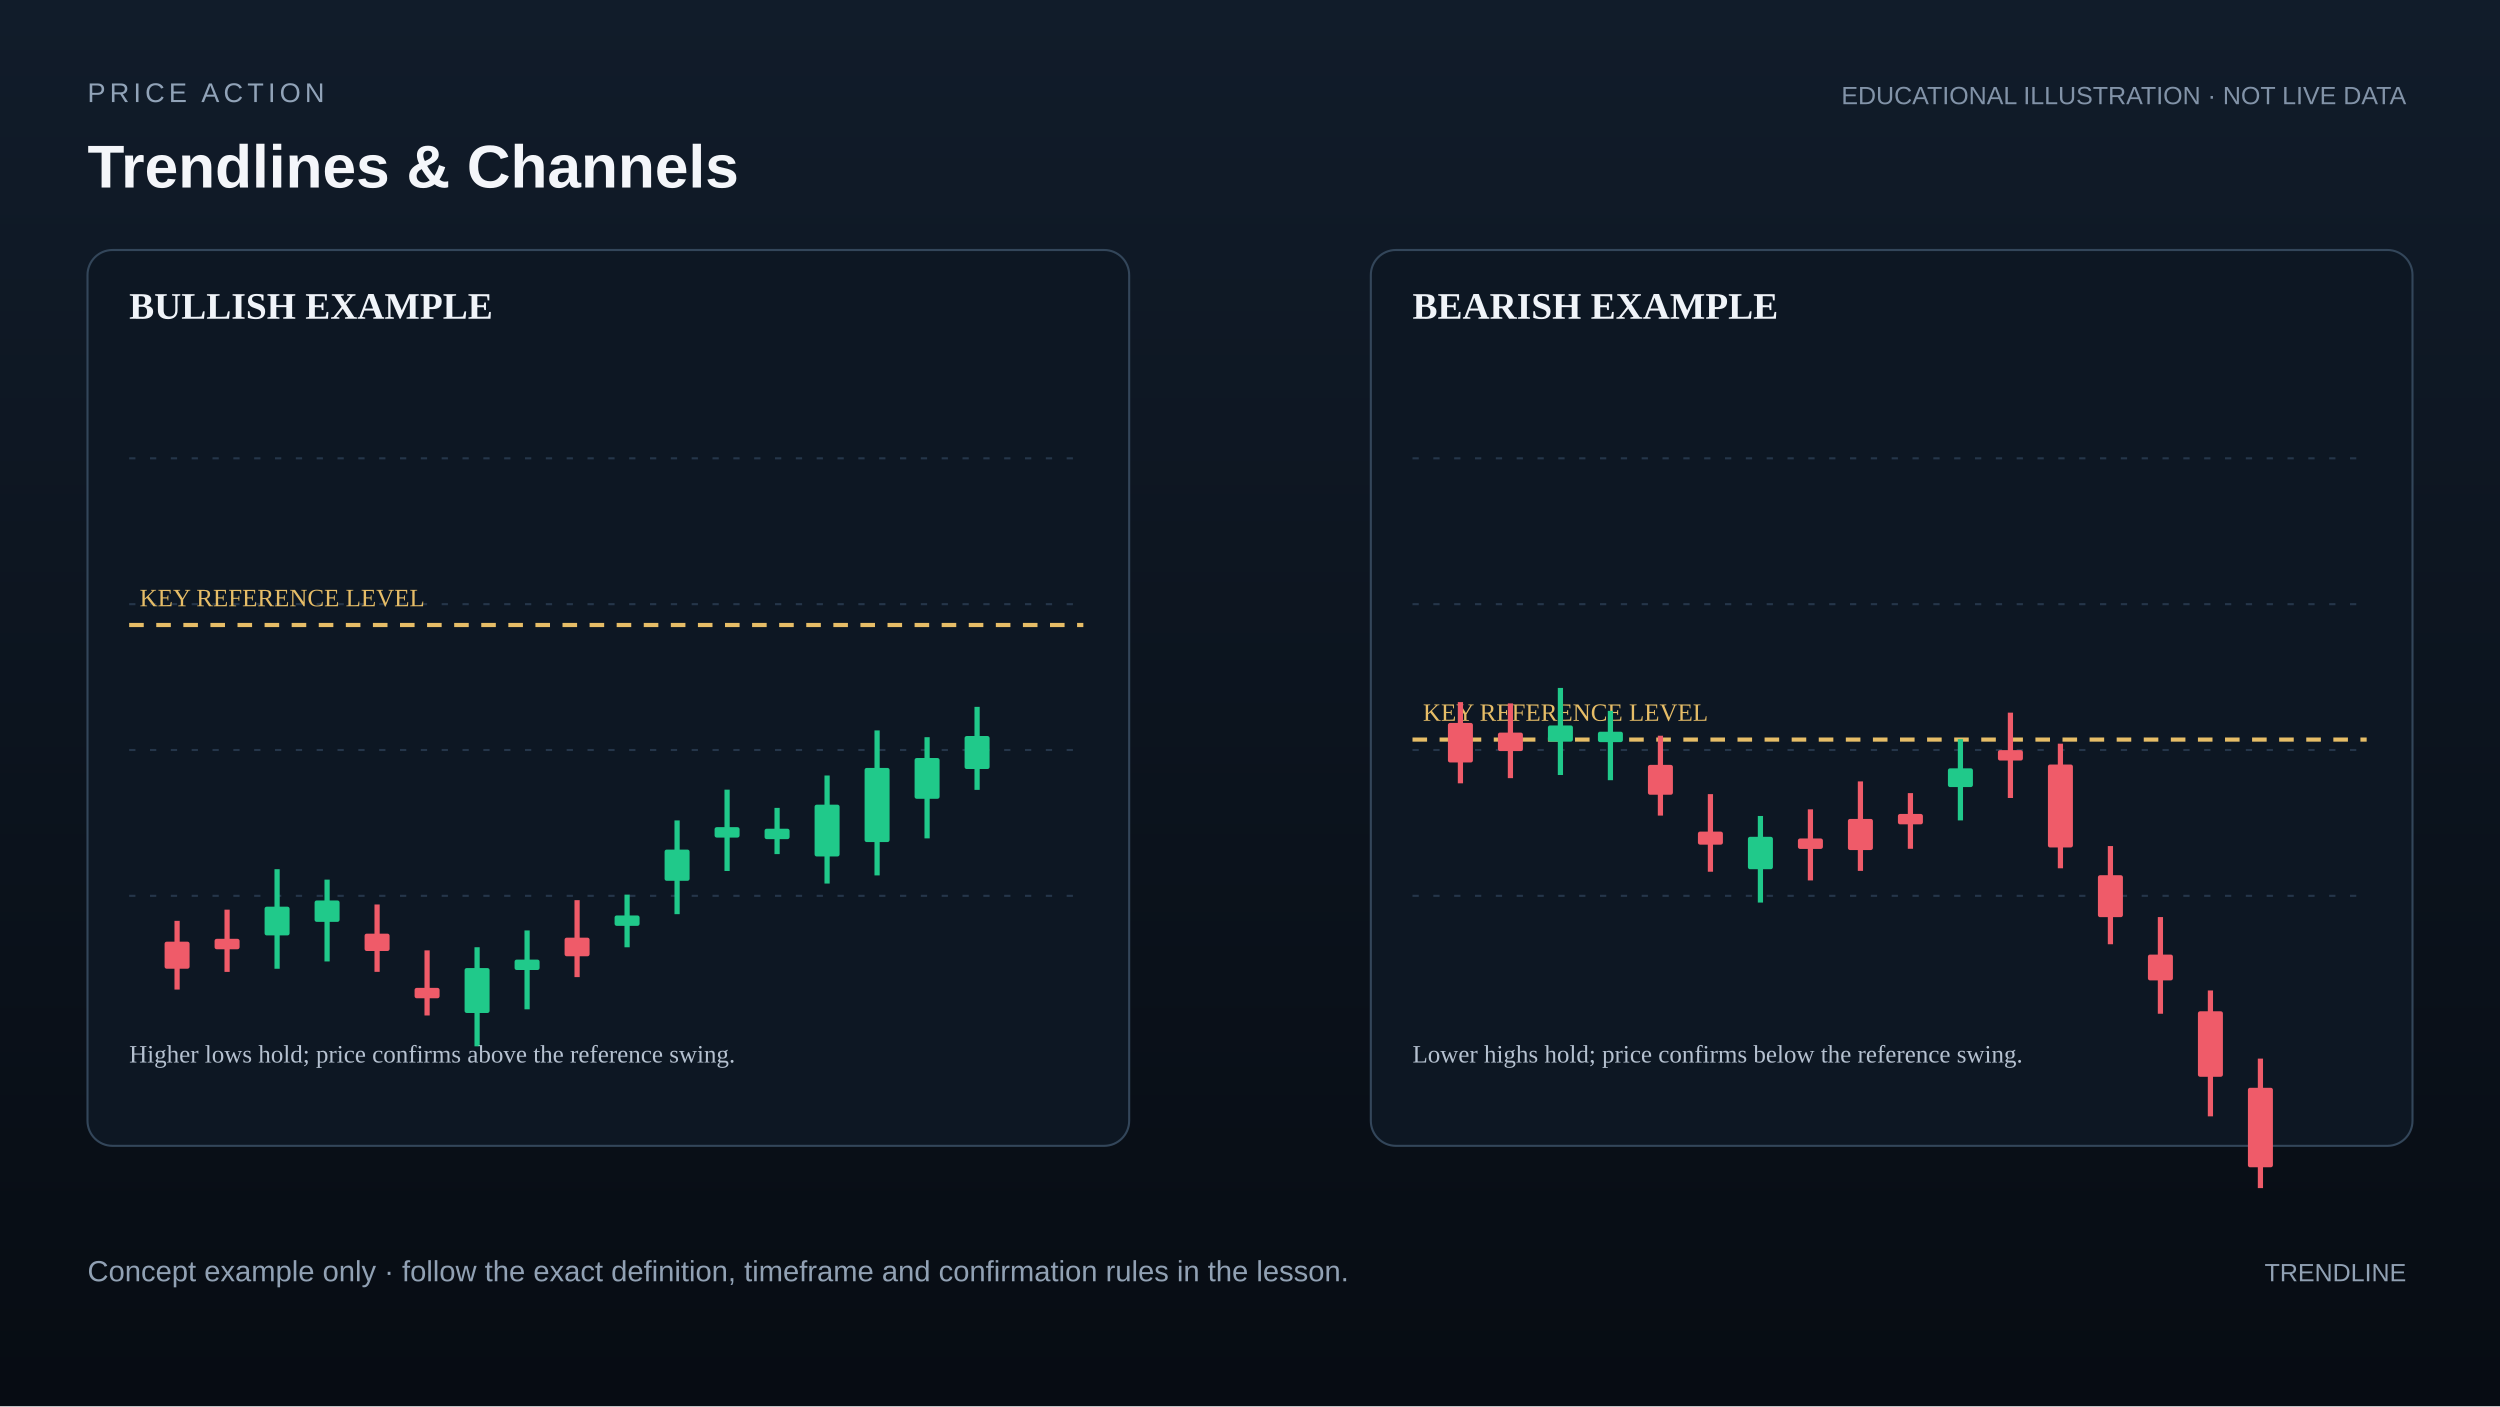
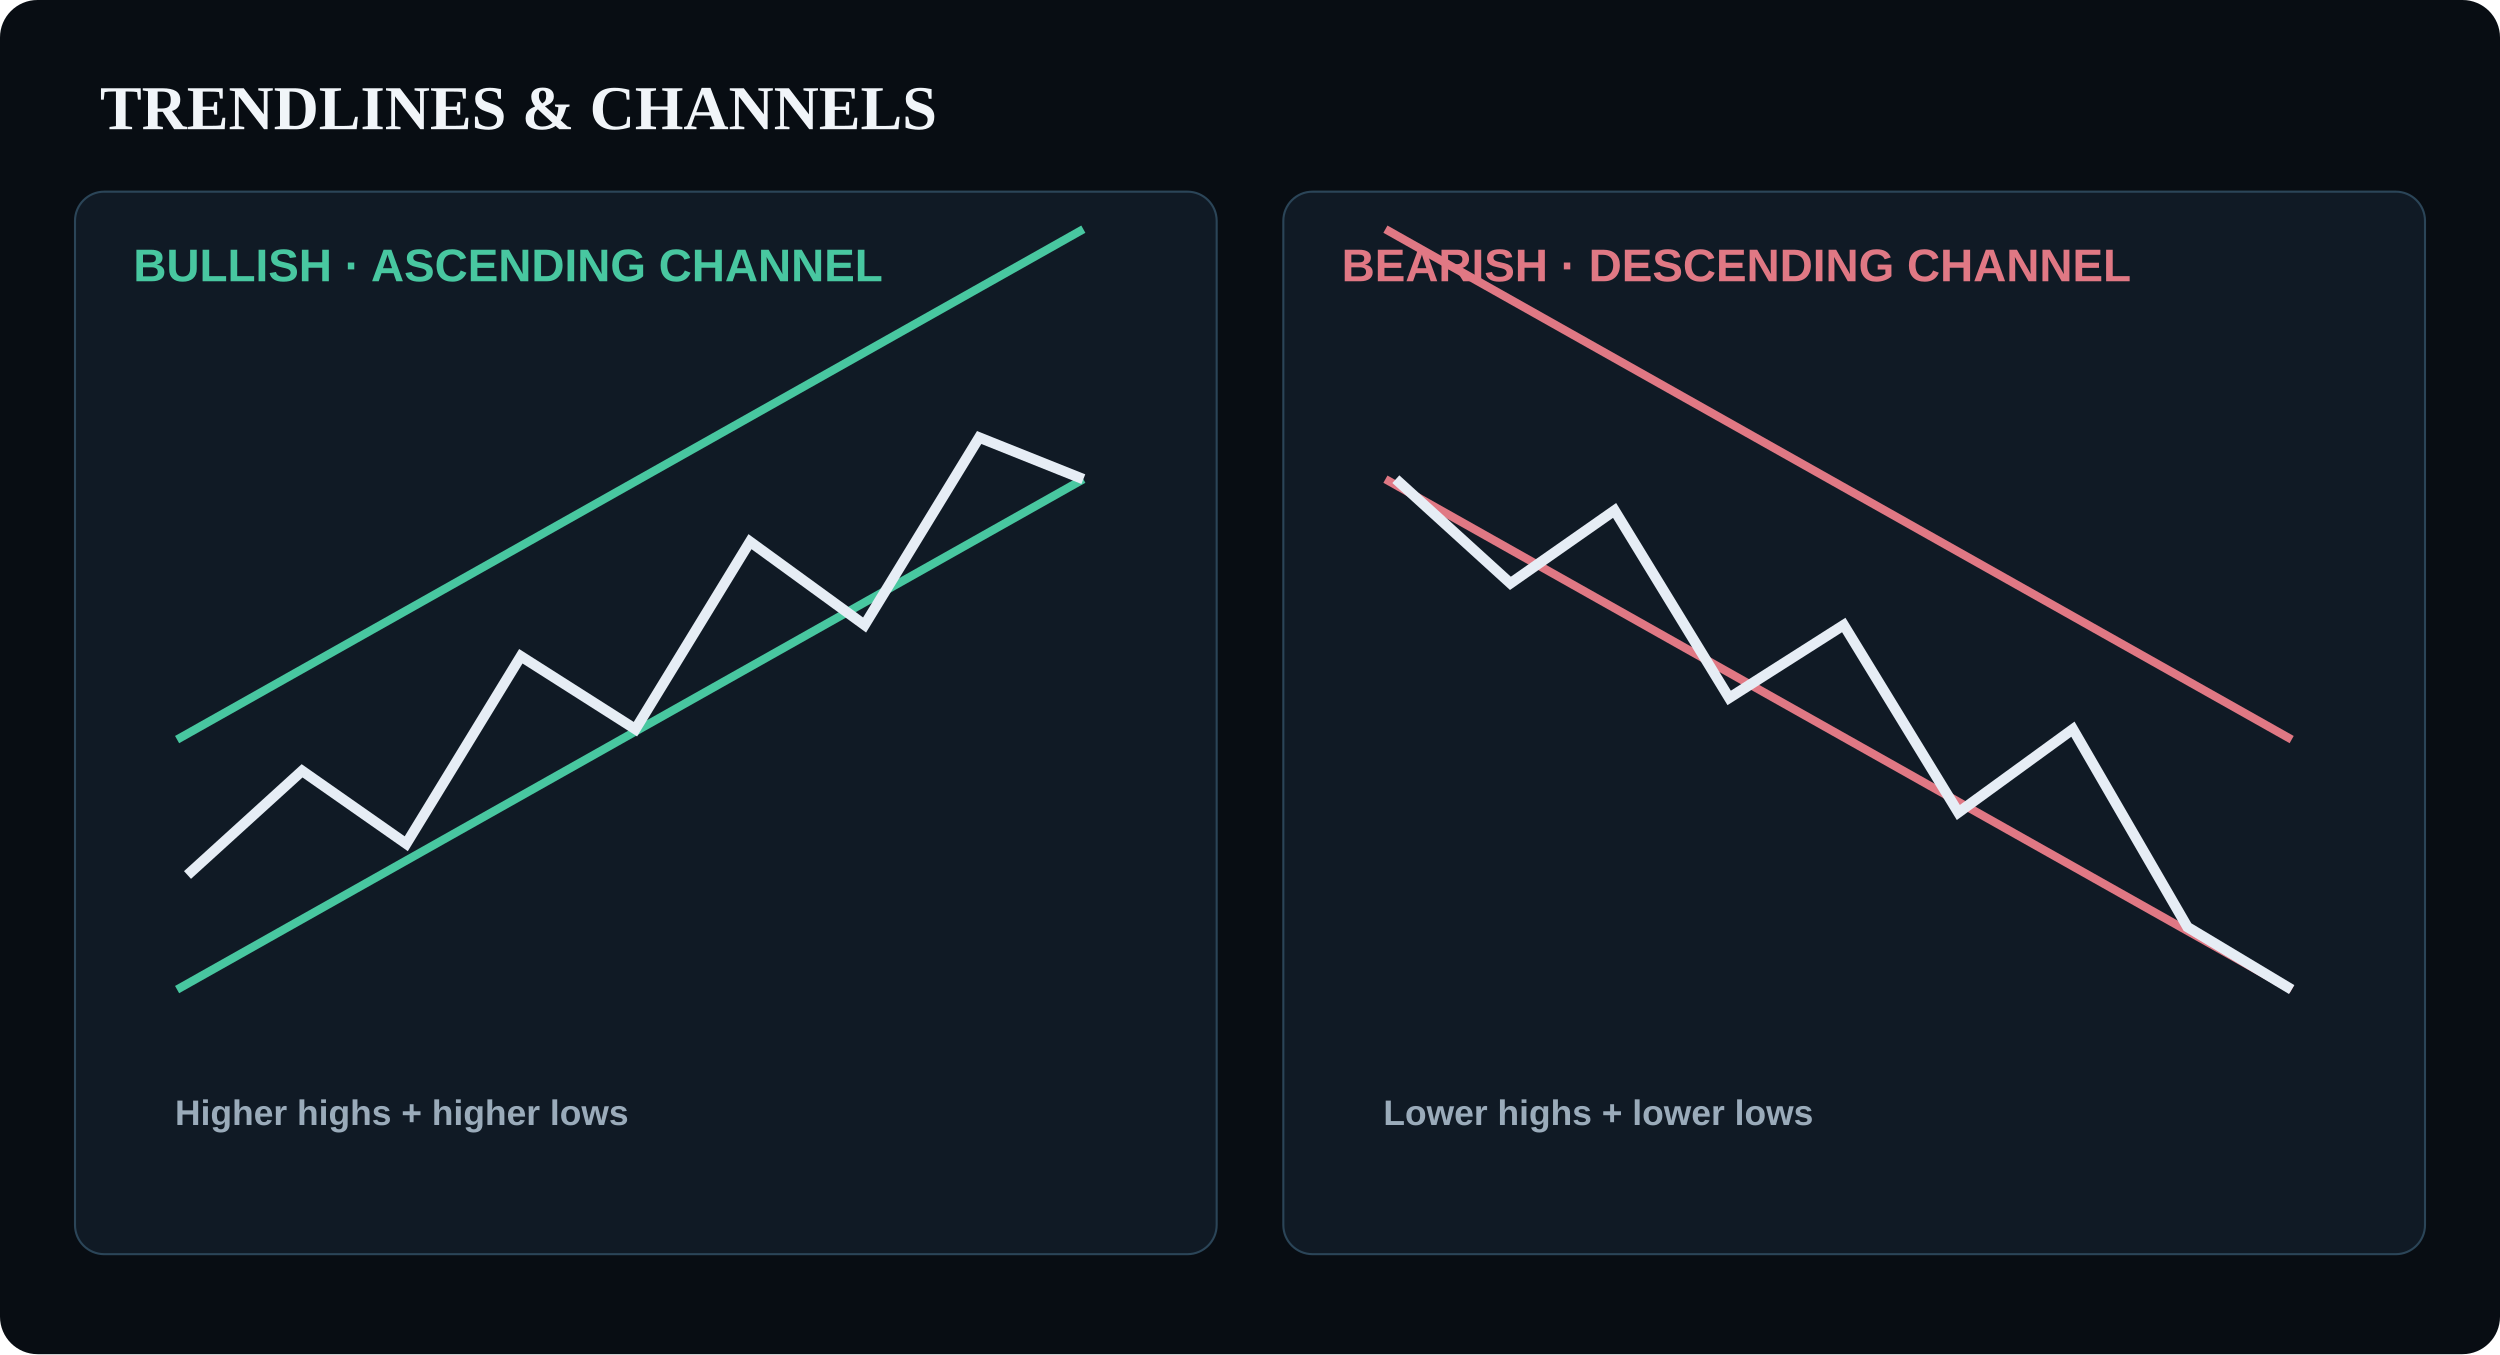
- <svg xmlns="http://www.w3.org/2000/svg" width="1200" height="675" viewBox="0 0 1200 675">
-   <defs>
-     <linearGradient id="bg" x2="0" y2="1">
-       <stop stop-color="#111c2a" />
-       <stop offset="1" stop-color="#070c13" />
-     </linearGradient>
-   </defs>
-   <rect width="1200" height="675" fill="url(#bg)" />
-   <text x="42" y="49" fill="#91a3b8" font-family="Arial,sans-serif" font-size="13" letter-spacing="2">PRICE ACTION</text>
-   <text x="42" y="90" fill="#f4f6fa" font-family="Arial,sans-serif" font-size="29" font-weight="800">Trendlines &amp; Channels</text>
-   <text x="1155" y="50" text-anchor="end" fill="#8293a8" font-family="Arial,sans-serif" font-size="12">EDUCATIONAL ILLUSTRATION · NOT LIVE DATA</text>
-   <g>
-     <rect x="42" y="120" width="500" height="430" rx="12" fill="#0d1723" stroke="#33465a" />
-     <text x="62" y="153" fill="#f0f4f9" font-size="18" font-weight="700">BULLISH EXAMPLE</text>
-     <line x1="62" y1="220" x2="522" y2="220" stroke="#25364a" stroke-dasharray="3 7" />
-     <line x1="62" y1="290" x2="522" y2="290" stroke="#25364a" stroke-dasharray="3 7" />
-     <line x1="62" y1="360" x2="522" y2="360" stroke="#25364a" stroke-dasharray="3 7" />
-     <line x1="62" y1="430" x2="522" y2="430" stroke="#25364a" stroke-dasharray="3 7" />
-     <line x1="62" y1="300" x2="520" y2="300" stroke="#e6bd67" stroke-width="2" stroke-dasharray="7 6" />
-     <text x="67" y="291" fill="#e6bd67" font-size="12">KEY REFERENCE LEVEL</text>
-     <line x1="85" y1="442.005" x2="85" y2="474.992" stroke="#ef5b69" stroke-width="2.5" />
-     <rect x="79" y="452.005" width="12" height="12.988" rx="1" fill="#ef5b69" />
-     <line x1="109" y1="436.637" x2="109" y2="466.512" stroke="#ef5b69" stroke-width="2.5" />
-     <rect x="103" y="450.637" width="12" height="5" rx="1" fill="#ef5b69" />
-     <line x1="133" y1="417.21" x2="133" y2="465.003" stroke="#20c98a" stroke-width="2.5" />
-     <rect x="127" y="435.21" width="12" height="13.793" rx="1" fill="#20c98a" />
-     <line x1="157" y1="422.218" x2="157" y2="461.497" stroke="#20c98a" stroke-width="2.5" />
-     <rect x="151" y="432.218" width="12" height="10.28" rx="1" fill="#20c98a" />
-     <line x1="181" y1="434.151" x2="181" y2="466.488" stroke="#ef5b69" stroke-width="2.5" />
-     <rect x="175" y="448.151" width="12" height="8.337" rx="1" fill="#ef5b69" />
-     <line x1="205" y1="456.177" x2="205" y2="487.433" stroke="#ef5b69" stroke-width="2.5" />
-     <rect x="199" y="474.177" width="12" height="5" rx="1" fill="#ef5b69" />
-     <line x1="229" y1="454.671" x2="229" y2="502.231" stroke="#20c98a" stroke-width="2.5" />
-     <rect x="223" y="464.671" width="12" height="21.56" rx="1" fill="#20c98a" />
-     <line x1="253" y1="446.608" x2="253" y2="484.477" stroke="#20c98a" stroke-width="2.5" />
-     <rect x="247" y="460.608" width="12" height="5" rx="1" fill="#20c98a" />
-     <line x1="277" y1="432.073" x2="277" y2="469.016" stroke="#ef5b69" stroke-width="2.5" />
-     <rect x="271" y="450.073" width="12" height="8.943" rx="1" fill="#ef5b69" />
-     <line x1="301" y1="429.416" x2="301" y2="454.695" stroke="#20c98a" stroke-width="2.5" />
-     <rect x="295" y="439.416" width="12" height="5" rx="1" fill="#20c98a" />
-     <line x1="325" y1="393.801" x2="325" y2="438.799" stroke="#20c98a" stroke-width="2.5" />
-     <rect x="319" y="407.801" width="12" height="14.997" rx="1" fill="#20c98a" />
-     <line x1="349" y1="379.035" x2="349" y2="418.071" stroke="#20c98a" stroke-width="2.5" />
-     <rect x="343" y="397.035" width="12" height="5" rx="1" fill="#20c98a" />
-     <line x1="373" y1="387.783" x2="373" y2="409.968" stroke="#20c98a" stroke-width="2.5" />
-     <rect x="367" y="397.783" width="12" height="5" rx="1" fill="#20c98a" />
-     <line x1="397" y1="372.239" x2="397" y2="424.109" stroke="#20c98a" stroke-width="2.5" />
-     <rect x="391" y="386.239" width="12" height="24.871" rx="1" fill="#20c98a" />
-     <line x1="421" y1="350.596" x2="421" y2="420.198" stroke="#20c98a" stroke-width="2.5" />
-     <rect x="415" y="368.596" width="12" height="35.603" rx="1" fill="#20c98a" />
-     <line x1="445" y1="353.85" x2="445" y2="402.423" stroke="#20c98a" stroke-width="2.5" />
-     <rect x="439" y="363.85" width="12" height="19.573" rx="1" fill="#20c98a" />
-     <line x1="469" y1="339.294" x2="469" y2="379.134" stroke="#20c98a" stroke-width="2.5" />
-     <rect x="463" y="353.294" width="12" height="15.84" rx="1" fill="#20c98a" />
-     <text x="62" y="510" fill="#b5c1d0" font-size="12">Higher lows hold; price confirms above the reference swing.</text>
+ <svg xmlns="http://www.w3.org/2000/svg" viewBox="0 0 1200 650">
+   <rect width="1200" height="650" rx="18" fill="#080d13" />
+   <text x="48" y="62" fill="#f1f5f9" font-size="30" font-weight="800">TRENDLINES &amp; CHANNELS</text>
+   <g font-family="Arial" font-weight="700">
+     <rect x="36" y="92" width="548" height="510" rx="14" fill="#101a25" stroke="#2b4558" />
+     <rect x="616" y="92" width="548" height="510" rx="14" fill="#101a25" stroke="#2b4558" />
+     <text x="64" y="135" fill="#48c7a0" font-size="22">BULLISH · ASCENDING CHANNEL</text>
+     <text x="644" y="135" fill="#e07884" font-size="22">BEARISH · DESCENDING CHANNEL</text>
+     <path d="M85 475 L520 230 M85 355 L520 110" stroke="#48c7a0" stroke-width="4" fill="none" />
+     <path d="M90 420 L145 370 L195 405 L250 315 L305 350 L360 260 L415 300 L470 210 L520 230" stroke="#e6edf5" stroke-width="5" fill="none" />
+     <path d="M665 230 L1100 475 M665 110 L1100 355" stroke="#e07884" stroke-width="4" fill="none" />
+     <path d="M670 230 L725 280 L775 245 L830 335 L885 300 L940 390 L995 350 L1050 445 L1100 475" stroke="#e6edf5" stroke-width="5" fill="none" />
+     <text x="84" y="540" fill="#9aabba" font-size="17">Higher highs + higher lows</text>
+     <text x="664" y="540" fill="#9aabba" font-size="17">Lower highs + lower lows</text>
  </g>
-   <g>
-     <rect x="658" y="120" width="500" height="430" rx="12" fill="#0d1723" stroke="#33465a" />
-     <text x="678" y="153" fill="#f0f4f9" font-size="18" font-weight="700">BEARISH EXAMPLE</text>
-     <line x1="678" y1="220" x2="1138" y2="220" stroke="#25364a" stroke-dasharray="3 7" />
-     <line x1="678" y1="290" x2="1138" y2="290" stroke="#25364a" stroke-dasharray="3 7" />
-     <line x1="678" y1="360" x2="1138" y2="360" stroke="#25364a" stroke-dasharray="3 7" />
-     <line x1="678" y1="430" x2="1138" y2="430" stroke="#25364a" stroke-dasharray="3 7" />
-     <line x1="678" y1="355" x2="1136" y2="355" stroke="#e6bd67" stroke-width="2" stroke-dasharray="7 6" />
-     <text x="683" y="346" fill="#e6bd67" font-size="12">KEY REFERENCE LEVEL</text>
-     <line x1="701" y1="337.005" x2="701" y2="375.992" stroke="#ef5b69" stroke-width="2.5" />
-     <rect x="695" y="347.005" width="12" height="18.988" rx="1" fill="#ef5b69" />
-     <line x1="725" y1="337.637" x2="725" y2="373.512" stroke="#ef5b69" stroke-width="2.5" />
-     <rect x="719" y="351.637" width="12" height="8.875" rx="1" fill="#ef5b69" />
-     <line x1="749" y1="330.21" x2="749" y2="372.003" stroke="#20c98a" stroke-width="2.5" />
-     <rect x="743" y="348.21" width="12" height="7.793" rx="1" fill="#20c98a" />
-     <line x1="773" y1="341.218" x2="773" y2="374.497" stroke="#20c98a" stroke-width="2.5" />
-     <rect x="767" y="351.218" width="12" height="5" rx="1" fill="#20c98a" />
-     <line x1="797" y1="353.151" x2="797" y2="391.488" stroke="#ef5b69" stroke-width="2.5" />
-     <rect x="791" y="367.151" width="12" height="14.337" rx="1" fill="#ef5b69" />
-     <line x1="821" y1="381.177" x2="821" y2="418.433" stroke="#ef5b69" stroke-width="2.5" />
-     <rect x="815" y="399.177" width="12" height="6.256" rx="1" fill="#ef5b69" />
-     <line x1="845" y1="391.671" x2="845" y2="433.231" stroke="#20c98a" stroke-width="2.5" />
-     <rect x="839" y="401.671" width="12" height="15.56" rx="1" fill="#20c98a" />
-     <line x1="869" y1="388.477" x2="869" y2="422.608" stroke="#ef5b69" stroke-width="2.5" />
-     <rect x="863" y="402.477" width="12" height="5" rx="1" fill="#ef5b69" />
-     <line x1="893" y1="375.073" x2="893" y2="418.016" stroke="#ef5b69" stroke-width="2.5" />
-     <rect x="887" y="393.073" width="12" height="14.943" rx="1" fill="#ef5b69" />
-     <line x1="917" y1="380.695" x2="917" y2="407.416" stroke="#ef5b69" stroke-width="2.5" />
-     <rect x="911" y="390.695" width="12" height="5" rx="1" fill="#ef5b69" />
-     <line x1="941" y1="354.801" x2="941" y2="393.799" stroke="#20c98a" stroke-width="2.5" />
-     <rect x="935" y="368.801" width="12" height="8.997" rx="1" fill="#20c98a" />
-     <line x1="965" y1="342.071" x2="965" y2="383.035" stroke="#ef5b69" stroke-width="2.5" />
-     <rect x="959" y="360.071" width="12" height="5" rx="1" fill="#ef5b69" />
-     <line x1="989" y1="356.968" x2="989" y2="416.783" stroke="#ef5b69" stroke-width="2.5" />
-     <rect x="983" y="366.968" width="12" height="39.815" rx="1" fill="#ef5b69" />
-     <line x1="1013" y1="406.109" x2="1013" y2="453.239" stroke="#ef5b69" stroke-width="2.5" />
-     <rect x="1007" y="420.109" width="12" height="20.129" rx="1" fill="#ef5b69" />
-     <line x1="1037" y1="440.198" x2="1037" y2="486.596" stroke="#ef5b69" stroke-width="2.5" />
-     <rect x="1031" y="458.198" width="12" height="12.397" rx="1" fill="#ef5b69" />
-     <line x1="1061" y1="475.423" x2="1061" y2="535.85" stroke="#ef5b69" stroke-width="2.5" />
-     <rect x="1055" y="485.423" width="12" height="31.427" rx="1" fill="#ef5b69" />
-     <line x1="1085" y1="508.134" x2="1085" y2="570.294" stroke="#ef5b69" stroke-width="2.5" />
-     <rect x="1079" y="522.134" width="12" height="38.16" rx="1" fill="#ef5b69" />
-     <text x="678" y="510" fill="#b5c1d0" font-size="12">Lower highs hold; price confirms below the reference swing.</text>
-   </g>
-   <text x="42" y="615" fill="#91a1b4" font-family="Arial,sans-serif" font-size="14">Concept example only · follow the exact definition, timeframe and confirmation rules in the lesson.</text>
-   <text x="1155" y="615" text-anchor="end" fill="#91a1b4" font-family="Arial,sans-serif" font-size="12">TRENDLINE</text>
</svg>
